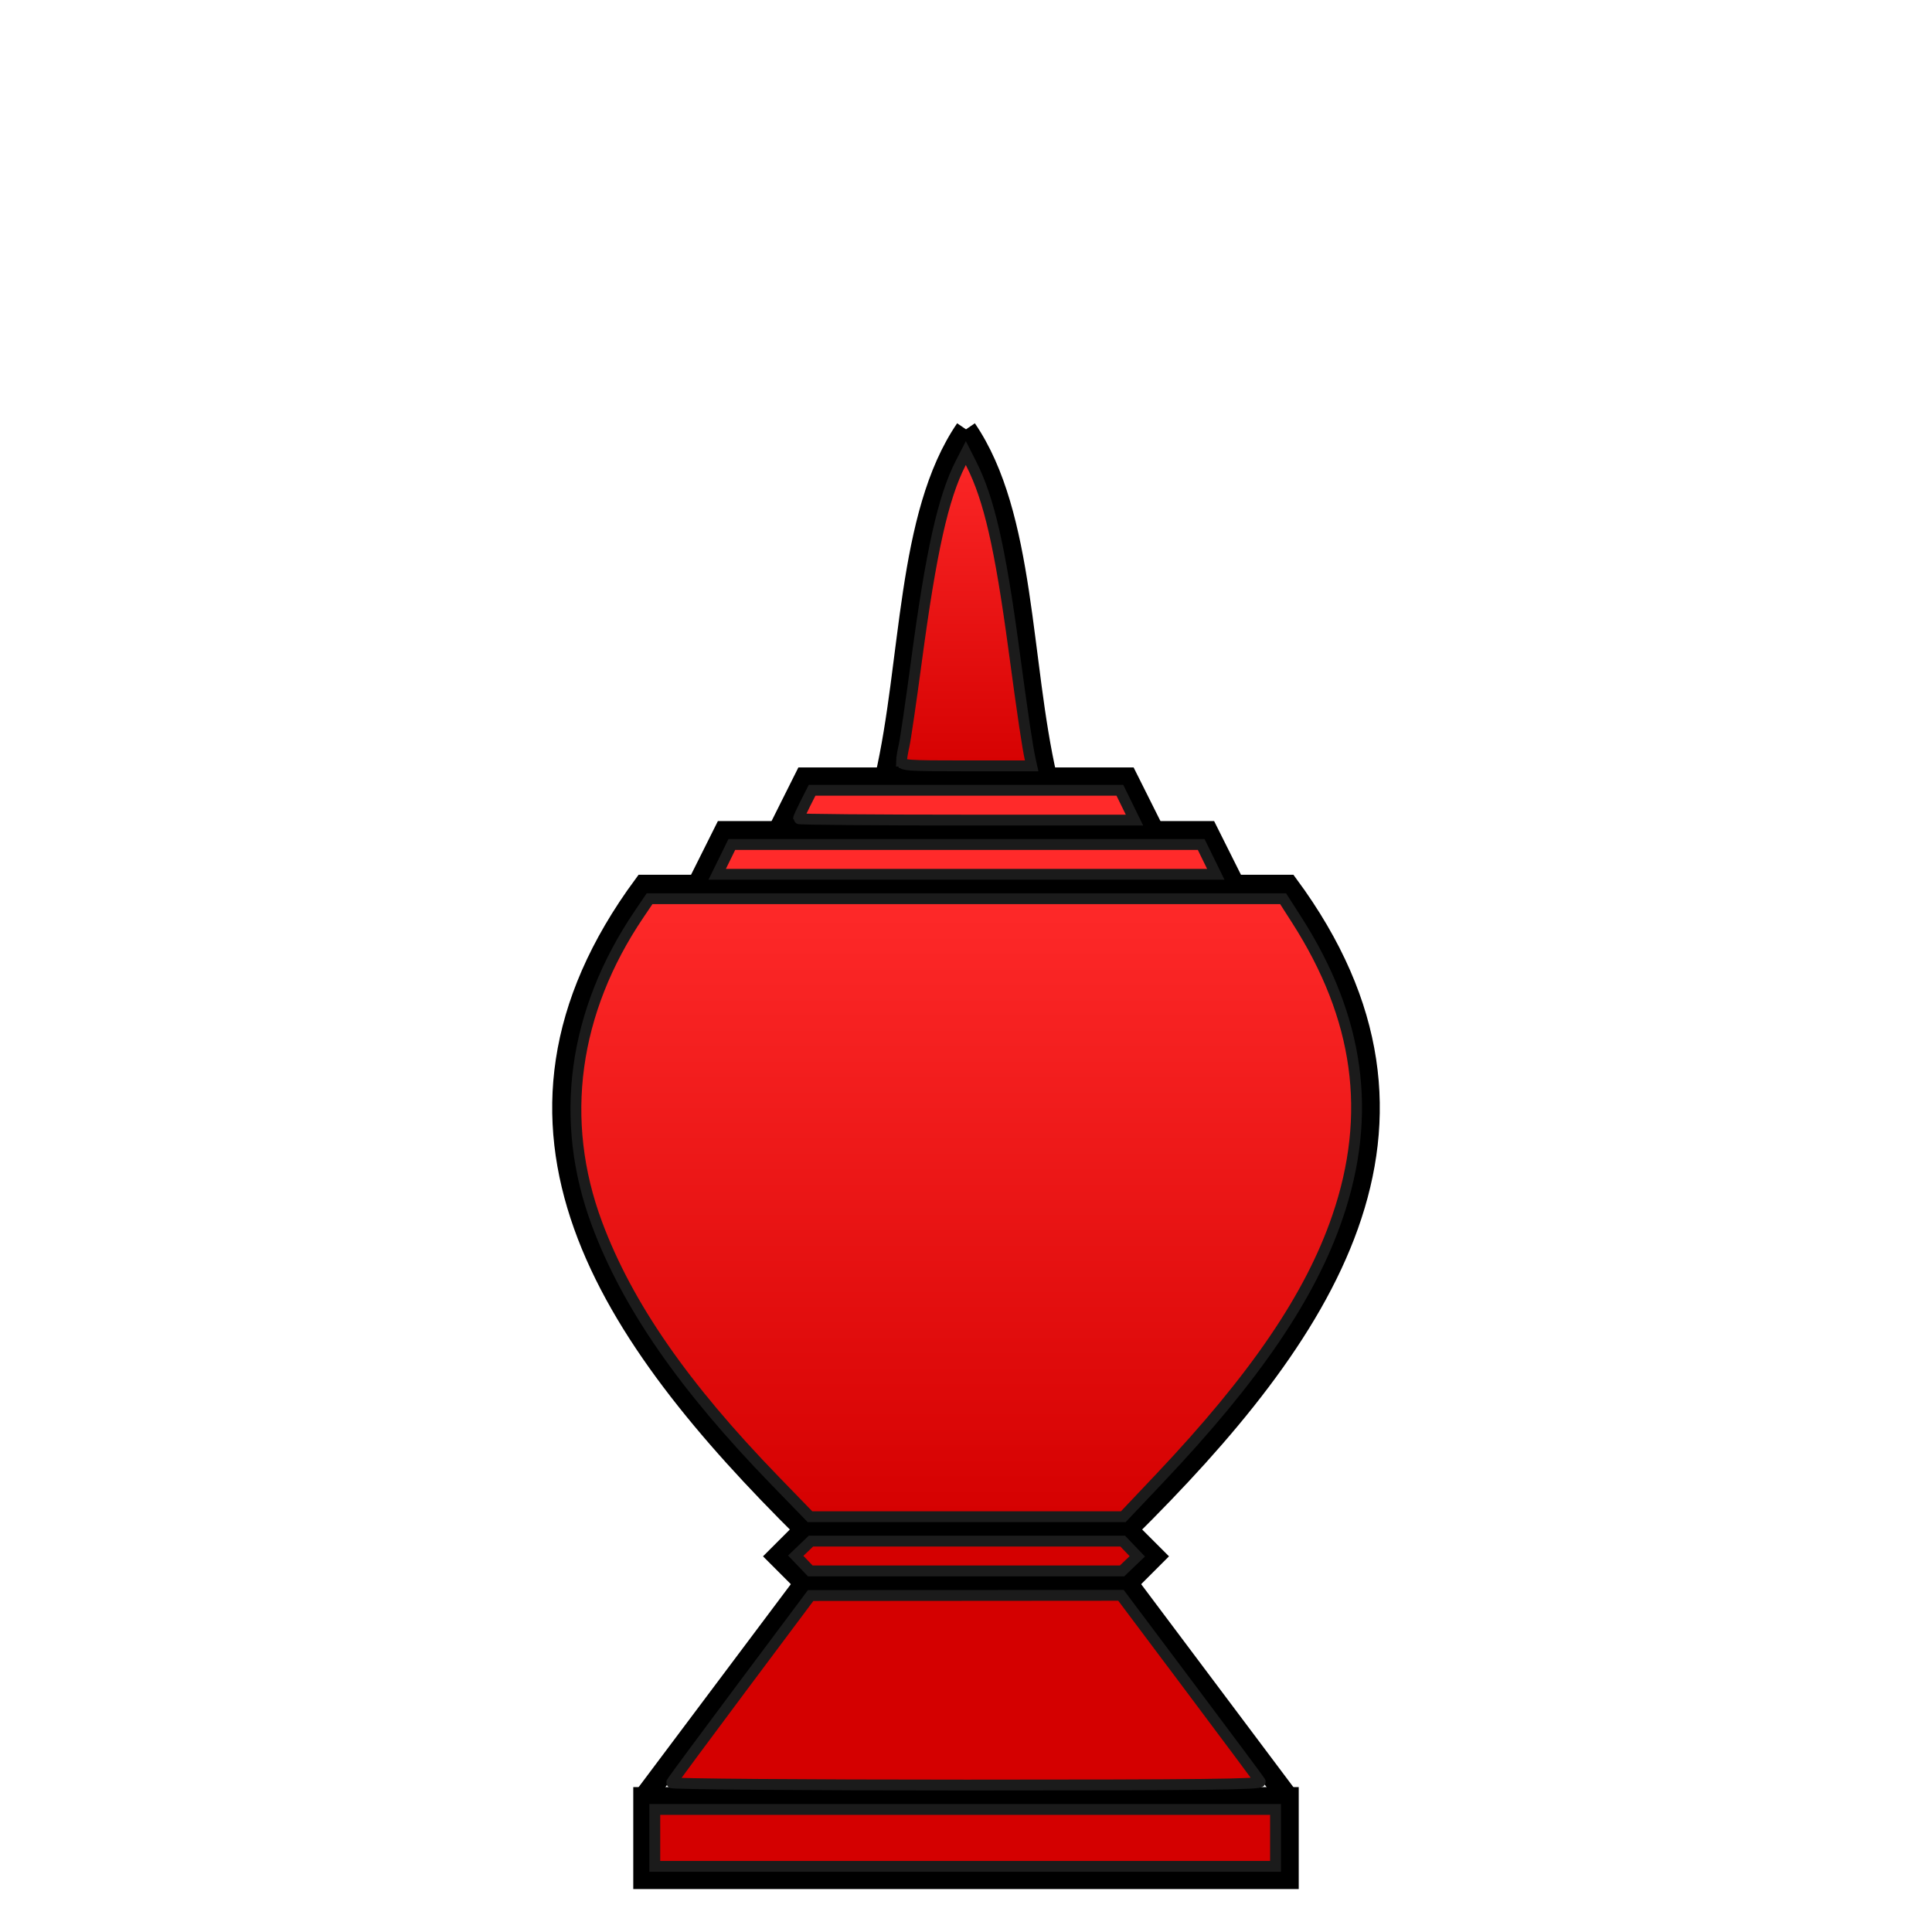
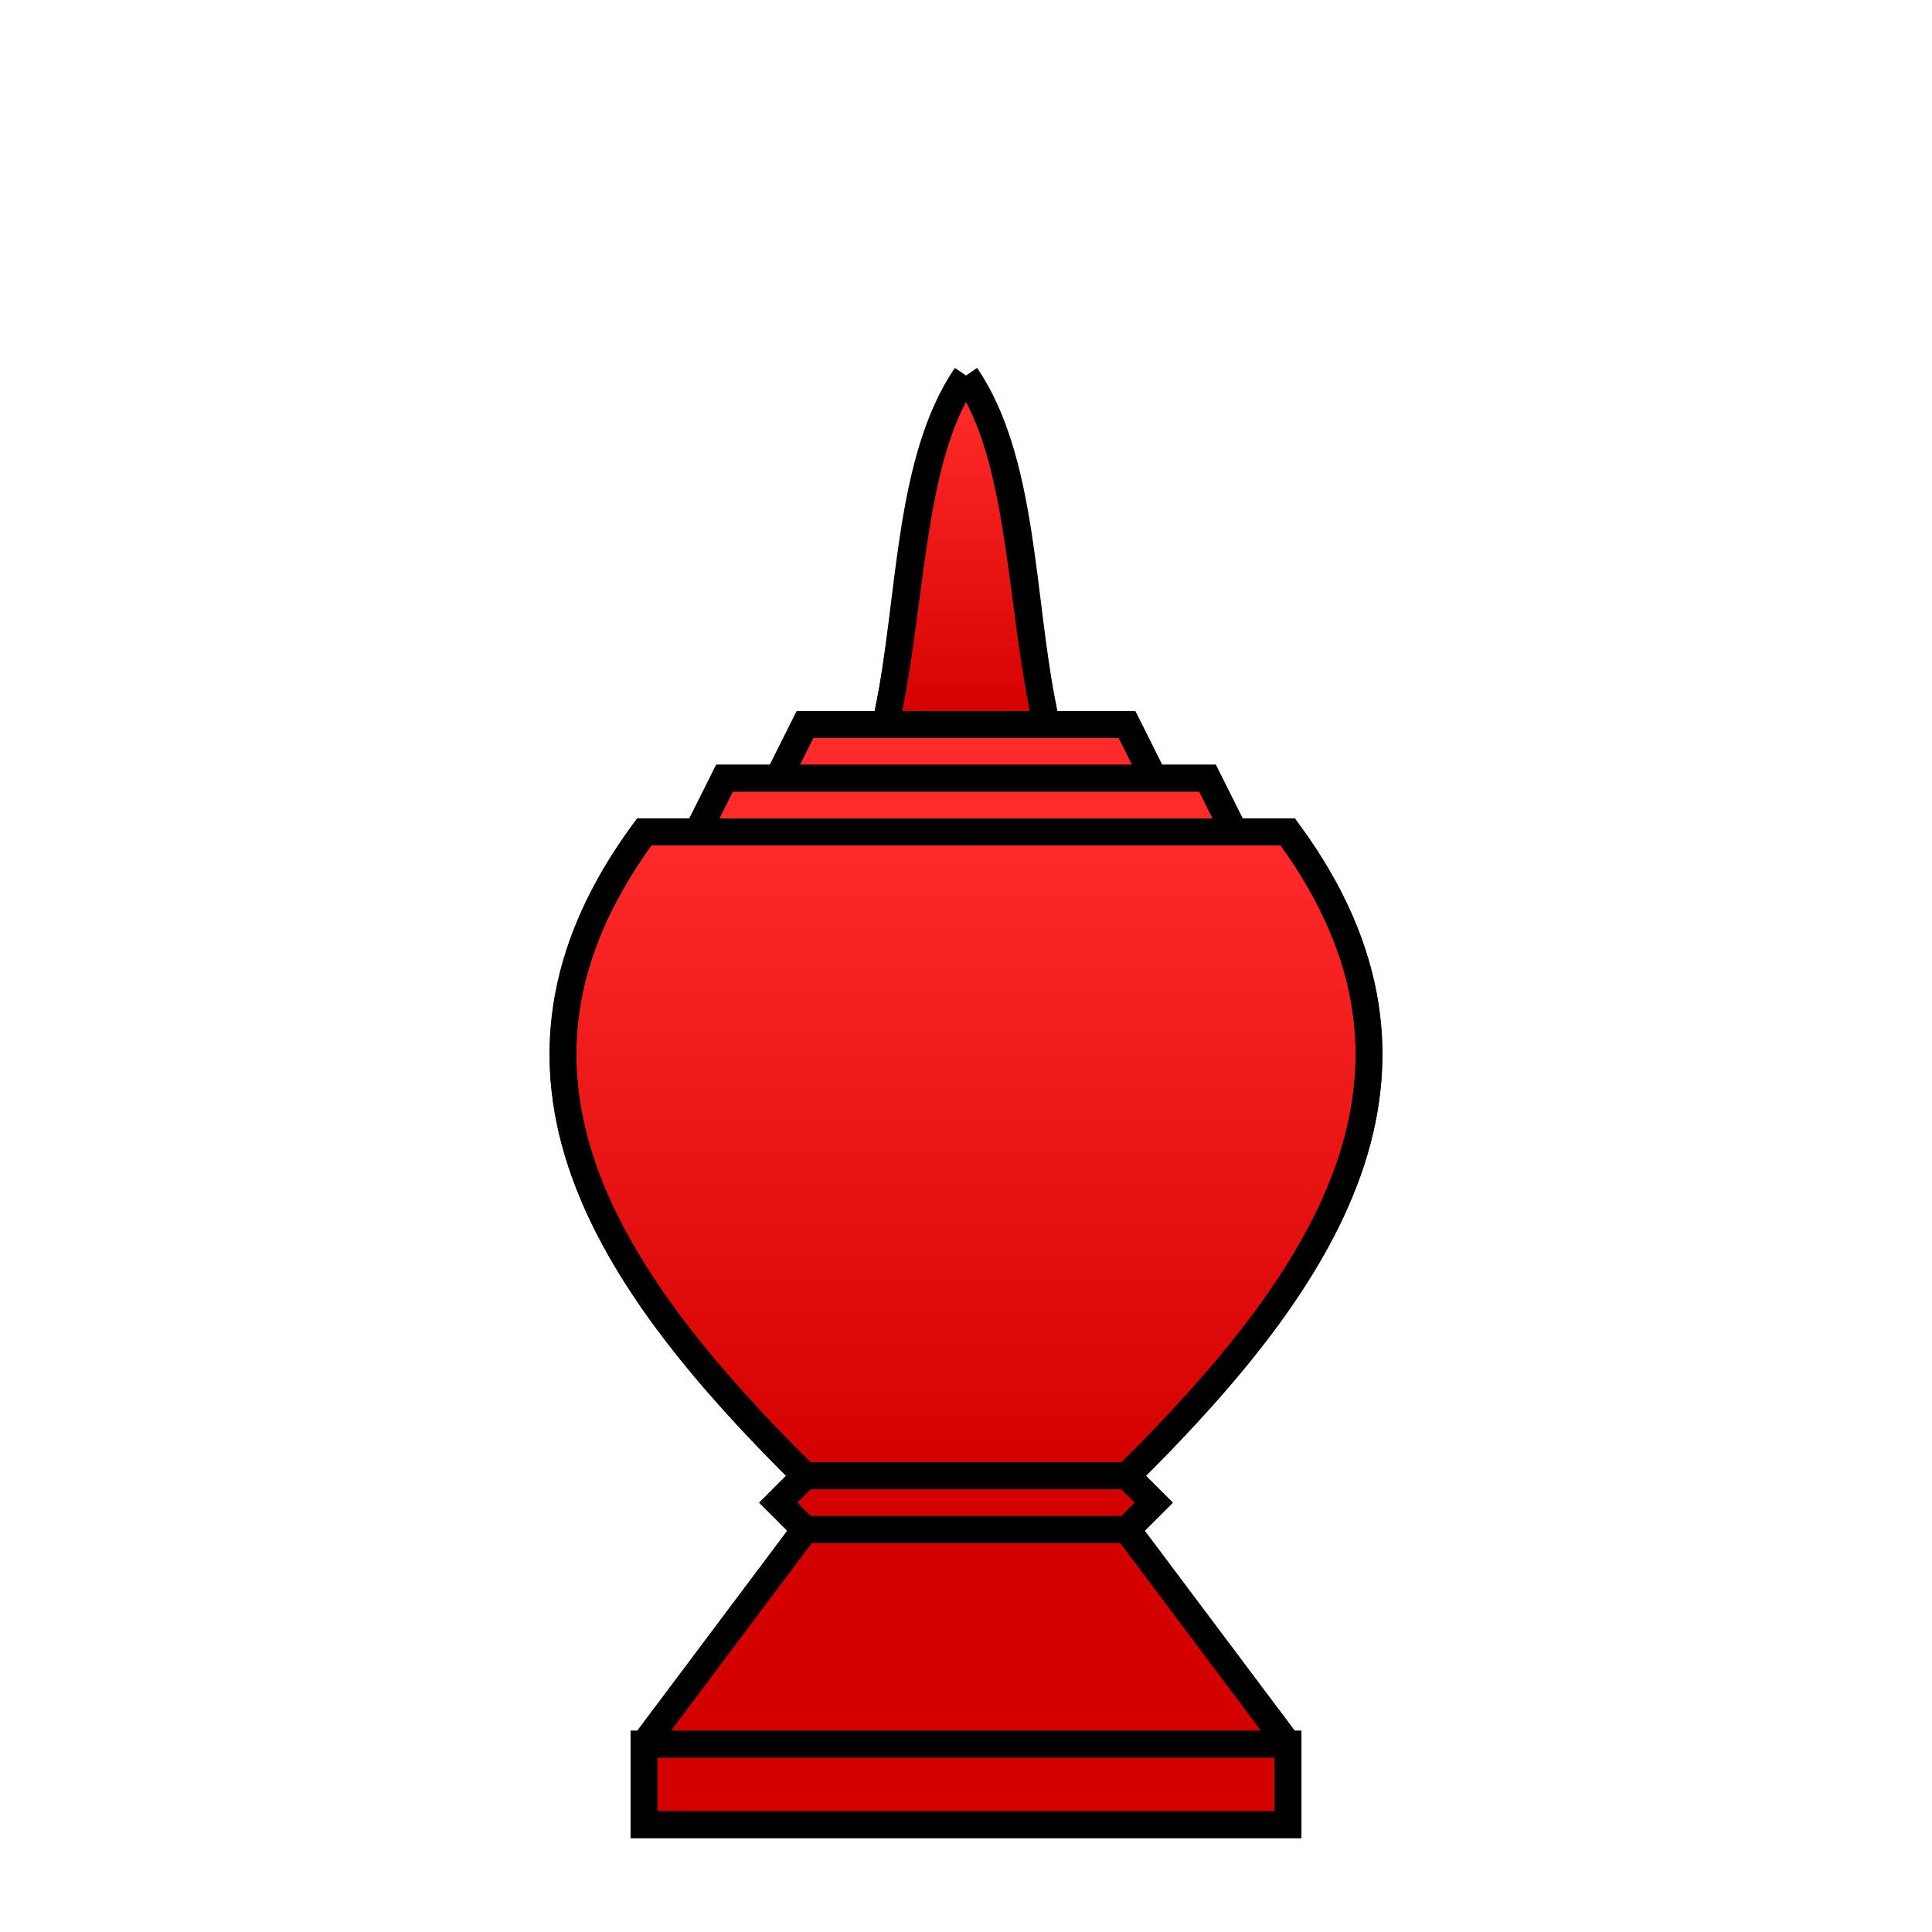
<svg xmlns="http://www.w3.org/2000/svg" xmlns:xlink="http://www.w3.org/1999/xlink" width="360" height="360" viewBox="0 0 95.25 95.25" version="1.1" id="svg8">
  <defs id="defs2">
-     <linearGradient id="linearGradient1643">
-       <stop style="stop-color:#ff2a2a;stop-opacity:1" offset="0" id="stop1639" />
-       <stop style="stop-color:#d40000;stop-opacity:1" offset="1" id="stop1641" />
+     <linearGradient id="linearGradient2528">
+       <stop id="stop2524" offset="0" style="stop-color:#ff2a2a;stop-opacity:1" />
+       <stop id="stop2526" offset="1" style="stop-color:#d40000;stop-opacity:1" />
    </linearGradient>
-     <linearGradient id="linearGradient1635">
-       <stop style="stop-color:#ff2a2a;stop-opacity:1" offset="0" id="stop1631" />
-       <stop style="stop-color:#d40000;stop-opacity:1" offset="1" id="stop1633" />
+     <linearGradient id="linearGradient2491">
+       <stop style="stop-color:#ff2a2a;stop-opacity:1" offset="0" id="stop2487" />
+       <stop style="stop-color:#d40000;stop-opacity:1" offset="1" id="stop2489" />
    </linearGradient>
-     <linearGradient xlink:href="#linearGradient1635" id="linearGradient1637" x1="180" y1="165" x2="180" y2="285" gradientUnits="userSpaceOnUse" />
-     <linearGradient xlink:href="#linearGradient1643" id="linearGradient1645" x1="180" y1="80" x2="180" y2="145" gradientUnits="userSpaceOnUse" />
+     <linearGradient xlink:href="#linearGradient2491" id="linearGradient2493" x1="180" y1="155" x2="180" y2="275" gradientUnits="userSpaceOnUse" />
+     <linearGradient xlink:href="#linearGradient2528" id="linearGradient2503" x1="180" y1="75" x2="180" y2="135" gradientUnits="userSpaceOnUse" />
  </defs>
-   <g id="layer1" transform="translate(0,-201.75)">
-     <path style="fill:none;stroke:#000000;stroke-width:1.058;stroke-miterlimit:4;stroke-dasharray:none" d="M 47.625,294.354 H 31.75 v -3.969 h 15.875" id="path180" />
-     <path style="fill:none;stroke:#000000;stroke-width:1.058;stroke-miterlimit:4;stroke-dasharray:none" d="m 31.75,290.385 7.938,-10.583" id="path184" />
-     <path style="fill:none;stroke:#000000;stroke-width:1.058;stroke-miterlimit:4;stroke-dasharray:none" d="M 47.625,279.802 H 39.688 l -1.323,-1.323 1.323,-1.323 h 7.937" id="path186" />
-     <path style="fill:none;stroke:#000000;stroke-width:1.058;stroke-miterlimit:4;stroke-dasharray:none" d="m 39.688,277.156 c -9.675,-9.581 -16.711,-19.851 -7.938,-31.75 h 15.875" id="path194" />
-     <path style="fill:none;stroke:#000000;stroke-width:1.058;stroke-linecap:butt;stroke-linejoin:miter;stroke-miterlimit:4;stroke-dasharray:none;stroke-opacity:1" d="m 34.396,245.406 1.323,-2.646 H 47.625" id="path196" />
-     <path style="fill:none;stroke:#000000;stroke-width:1.058;stroke-linecap:butt;stroke-linejoin:miter;stroke-miterlimit:4;stroke-dasharray:none;stroke-opacity:1" d="M 38.365,242.76 39.688,240.115 H 47.625" id="path198" />
-     <path style="fill:none;stroke:#000000;stroke-width:1.058;stroke-linecap:butt;stroke-linejoin:miter;stroke-miterlimit:4;stroke-dasharray:none;stroke-opacity:1" d="m 43.656,240.115 c 1.322,-5.733 1.061,-12.951 3.969,-17.198" id="path200" />
-     <path style="fill:none;stroke:#000000;stroke-width:1.058;stroke-miterlimit:4;stroke-dasharray:none" d="M 47.625,294.354 H 63.5 v -3.969 H 47.625" id="path180-3" />
-     <path style="fill:none;stroke:#000000;stroke-width:1.058;stroke-miterlimit:4;stroke-dasharray:none" d="M 63.5,290.385 55.562,279.802" id="path184-6" />
-     <path style="fill:none;stroke:#000000;stroke-width:1.058;stroke-miterlimit:4;stroke-dasharray:none" d="M 47.625,279.802 H 55.562 l 1.323,-1.323 -1.323,-1.323 h -7.937" id="path186-0" />
-     <path style="fill:none;stroke:#000000;stroke-width:1.058;stroke-miterlimit:4;stroke-dasharray:none" d="m 55.562,277.156 c 9.675,-9.581 16.711,-19.851 7.938,-31.75 H 47.625" id="path194-6" />
-     <path style="fill:none;stroke:#000000;stroke-width:1.058;stroke-linecap:butt;stroke-linejoin:miter;stroke-miterlimit:4;stroke-dasharray:none;stroke-opacity:1" d="M 60.854,245.406 59.531,242.76 H 47.625" id="path196-2" />
-     <path style="fill:none;stroke:#000000;stroke-width:1.058;stroke-linecap:butt;stroke-linejoin:miter;stroke-miterlimit:4;stroke-dasharray:none;stroke-opacity:1" d="M 56.885,242.76 55.562,240.115 H 47.625" id="path198-6" />
-     <path style="fill:none;stroke:#000000;stroke-width:1.058;stroke-linecap:butt;stroke-linejoin:miter;stroke-miterlimit:4;stroke-dasharray:none;stroke-opacity:1" d="m 51.594,240.115 c -1.322,-5.733 -1.061,-12.951 -3.969,-17.198" id="path200-1" />
-     <path style="fill:url(#linearGradient1637);stroke:#1b1b1b;stroke-width:2.02;stroke-miterlimit:4;stroke-dasharray:none;stroke-opacity:1;fill-opacity:1" d="m 144.424,275.913 c -17.048,-17.573 -27.488,-32.634 -33.178,-47.866 -7.208,-19.293 -4.465,-39.506 7.828,-57.683 l 1.964,-2.904 h 59.026 59.026 l 2.508,3.914 c 11.712,18.282 14.18,36.252 7.61,55.425 -5.058,14.761 -15.343,29.875 -33.085,48.621 l -6.812,7.197 H 180.12 150.928 Z" id="path1613" transform="matrix(0.2645833,0,0,0.2645833,0,201.75)" />
-     <path style="fill:#ff2a2a;stroke:#1b1b1b;stroke-width:2.02;stroke-miterlimit:4;stroke-dasharray:none;stroke-opacity:1" d="m 135.001,160.136 1.362,-2.778 h 43.731 43.731 l 1.362,2.778 1.362,2.778 h -46.456 -46.456 z" id="path1615" transform="matrix(0.2645833,0,0,0.2645833,0,201.75)" />
-     <path style="fill:#ff2a2a;stroke:#1b1b1b;stroke-width:2.02;stroke-miterlimit:4;stroke-dasharray:none;stroke-opacity:1" d="m 148.78,152.543 c 0,-0.148 0.572,-1.398 1.271,-2.778 l 1.271,-2.509 h 28.676 28.676 l 1.362,2.778 1.362,2.778 h -31.309 c -17.22,0 -31.309,-0.121 -31.309,-0.269 z" id="path1617" transform="matrix(0.2645833,0,0,0.2645833,0,201.75)" />
-     <path style="fill:url(#linearGradient1645);stroke:#1b1b1b;stroke-width:2.02;stroke-miterlimit:4;stroke-dasharray:none;stroke-opacity:1;fill-opacity:1" d="m 167.985,141.827 c 0.007,-0.486 0.223,-1.797 0.481,-2.914 0.258,-1.116 1.289,-8.162 2.292,-15.657 2.75,-20.556 4.998,-30.623 8.258,-36.977 l 0.953,-1.857 1.011,1.997 c 3.317,6.552 5.369,15.491 7.949,34.628 1.717,12.734 2.506,18.033 3.056,20.528 l 0.251,1.136 h -12.131 c -11.222,0 -12.131,-0.066 -12.119,-0.884 z" id="path1619" transform="matrix(0.2645833,0,0,0.2645833,0,201.75)" />
-     <path style="fill:#d40000;stroke:#1b1b1b;stroke-width:2.02;stroke-miterlimit:4;stroke-dasharray:none;stroke-opacity:1" d="m 125.126,332.184 c 0.093,-0.239 5.964,-8.185 13.048,-17.657 l 12.879,-17.221 28.91,-0.021 28.91,-0.021 12.786,17.046 c 7.032,9.375 12.958,17.33 13.168,17.678 0.304,0.504 -10.777,0.631 -54.744,0.631 -30.656,0 -55.05,-0.193 -54.957,-0.435 z" id="path1625" transform="matrix(0.2645833,0,0,0.2645833,0,201.75)" />
-     <path style="fill:#d40000;stroke:#1b1b1b;stroke-width:2.02;stroke-miterlimit:4;stroke-dasharray:none;stroke-opacity:1" d="m 149.63,291.299 -1.359,-1.419 1.419,-1.359 1.419,-1.359 h 29.046 29.046 l 1.359,1.419 1.359,1.419 -1.419,1.359 -1.419,1.359 h -29.046 -29.046 z" id="path1627" transform="matrix(0.2645833,0,0,0.2645833,0,201.75)" />
-     <path style="fill:#d40000;stroke:#1b1b1b;stroke-width:2.02;stroke-miterlimit:4;stroke-dasharray:none;stroke-opacity:1" d="m 122.011,342.468 v -5.303 h 57.831 57.831 v 5.303 5.303 h -57.831 -57.831 z" id="path1629" transform="matrix(0.2645833,0,0,0.2645833,0,201.75)" />
+   <g id="layer4" style="display:inline">
+     <path style="color:#000000;font-style:normal;font-variant:normal;font-weight:normal;font-stretch:normal;font-size:medium;line-height:normal;font-family:sans-serif;font-variant-ligatures:normal;font-variant-position:normal;font-variant-caps:normal;font-variant-numeric:normal;font-variant-alternates:normal;font-feature-settings:normal;text-indent:0;text-align:start;text-decoration:none;text-decoration-line:none;text-decoration-style:solid;text-decoration-color:#000000;letter-spacing:normal;word-spacing:normal;text-transform:none;writing-mode:lr-tb;direction:ltr;text-orientation:mixed;dominant-baseline:auto;baseline-shift:baseline;text-anchor:start;white-space:normal;shape-padding:0;clip-rule:nonzero;display:inline;overflow:visible;visibility:visible;opacity:1;isolation:auto;mix-blend-mode:normal;color-interpolation:sRGB;color-interpolation-filters:linearRGB;solid-color:#000000;solid-opacity:1;vector-effect:none;fill:#000000;fill-opacity:1;fill-rule:nonzero;stroke:none;stroke-width:5;stroke-linecap:butt;stroke-linejoin:miter;stroke-miterlimit:4;stroke-dasharray:none;stroke-dashoffset:0;stroke-opacity:1;color-rendering:auto;image-rendering:auto;shape-rendering:auto;text-rendering:auto;enable-background:accumulate" d="m 177.941,68.586 c -11.421,16.68 -10.579,43.041 -14.969,63.912 h -14.516 l -5,10.002 h -10 l -5,10.002 h -9.719 l -0.754,1.012 c -16.974,23.02 -18.788,45.12 -11.486,65.611 7.065,19.826 22.334,38.211 39.971,55.875 l -5.002,5.002 5.232,5.232 L 118.748,322.5 h -1.25 v 19.998 H 180 242.502 V 322.5 h -1.25 L 213.301,285.234 218.533,280.002 213.531,275 c 17.636,-17.664 32.906,-36.049 39.971,-55.875 7.302,-20.491 5.487,-42.592 -11.486,-65.611 l -0.754,-1.012 h -9.719 l -5,-10.002 h -10 l -5,-10.002 h -14.516 c -4.389,-20.871 -3.548,-47.232 -14.969,-63.912 L 180,70 Z" id="path2475" transform="scale(0.2645833)" />
+   </g>
+   <g id="layer5">
+     <path style="color:#000000;font-style:normal;font-variant:normal;font-weight:normal;font-stretch:normal;font-size:medium;line-height:normal;font-family:sans-serif;font-variant-ligatures:normal;font-variant-position:normal;font-variant-caps:normal;font-variant-numeric:normal;font-variant-alternates:normal;font-feature-settings:normal;text-indent:0;text-align:start;text-decoration:none;text-decoration-line:none;text-decoration-style:solid;text-decoration-color:#000000;letter-spacing:normal;word-spacing:normal;text-transform:none;writing-mode:lr-tb;direction:ltr;text-orientation:mixed;dominant-baseline:auto;baseline-shift:baseline;text-anchor:start;white-space:normal;shape-padding:0;clip-rule:nonzero;display:inline;overflow:visible;visibility:visible;opacity:1;isolation:auto;mix-blend-mode:normal;color-interpolation:sRGB;color-interpolation-filters:linearRGB;solid-color:#000000;solid-opacity:1;vector-effect:none;fill:url(#linearGradient2503);fill-opacity:1;fill-rule:nonzero;stroke:none;stroke-width:5;stroke-linecap:butt;stroke-linejoin:miter;stroke-miterlimit:4;stroke-dasharray:none;stroke-dashoffset:0;stroke-opacity:1;color-rendering:auto;image-rendering:auto;shape-rendering:auto;text-rendering:auto;enable-background:accumulate" d="m 180,74.869 c 7.672,14.622 7.836,37.709 11.912,57.629 H 180 168.088 C 172.164,112.578 172.328,89.491 180,74.869 Z" id="path2473" transform="scale(0.2645833)" />
+     <path style="color:#000000;font-style:normal;font-variant:normal;font-weight:normal;font-stretch:normal;font-size:medium;line-height:normal;font-family:sans-serif;font-variant-ligatures:normal;font-variant-position:normal;font-variant-caps:normal;font-variant-numeric:normal;font-variant-alternates:normal;font-feature-settings:normal;text-indent:0;text-align:start;text-decoration:none;text-decoration-line:none;text-decoration-style:solid;text-decoration-color:#000000;letter-spacing:normal;word-spacing:normal;text-transform:none;writing-mode:lr-tb;direction:ltr;text-orientation:mixed;dominant-baseline:auto;baseline-shift:baseline;text-anchor:start;white-space:normal;shape-padding:0;clip-rule:nonzero;display:inline;overflow:visible;visibility:visible;opacity:1;isolation:auto;mix-blend-mode:normal;color-interpolation:sRGB;color-interpolation-filters:linearRGB;solid-color:#000000;solid-opacity:1;vector-effect:none;fill:#ff2a2a;fill-opacity:1;fill-rule:nonzero;stroke:none;stroke-width:5;stroke-linecap:butt;stroke-linejoin:miter;stroke-miterlimit:4;stroke-dasharray:none;stroke-dashoffset:0;stroke-opacity:1;color-rendering:auto;image-rendering:auto;shape-rendering:auto;text-rendering:auto;enable-background:accumulate" d="M 151.543,137.502 H 180 208.457 L 210.955,142.5 H 180 149.045 Z" id="path2471" transform="scale(0.2645833)" />
+     <path style="color:#000000;font-style:normal;font-variant:normal;font-weight:normal;font-stretch:normal;font-size:medium;line-height:normal;font-family:sans-serif;font-variant-ligatures:normal;font-variant-position:normal;font-variant-caps:normal;font-variant-numeric:normal;font-variant-alternates:normal;font-feature-settings:normal;text-indent:0;text-align:start;text-decoration:none;text-decoration-line:none;text-decoration-style:solid;text-decoration-color:#000000;letter-spacing:normal;word-spacing:normal;text-transform:none;writing-mode:lr-tb;direction:ltr;text-orientation:mixed;dominant-baseline:auto;baseline-shift:baseline;text-anchor:start;white-space:normal;shape-padding:0;clip-rule:nonzero;display:inline;overflow:visible;visibility:visible;opacity:1;isolation:auto;mix-blend-mode:normal;color-interpolation:sRGB;color-interpolation-filters:linearRGB;solid-color:#000000;solid-opacity:1;vector-effect:none;fill:#ff2a2a;fill-opacity:1;fill-rule:nonzero;stroke:none;stroke-width:5;stroke-linecap:butt;stroke-linejoin:miter;stroke-miterlimit:4;stroke-dasharray:none;stroke-dashoffset:0;stroke-opacity:1;color-rendering:auto;image-rendering:auto;shape-rendering:auto;text-rendering:auto;enable-background:accumulate" d="M 136.543,147.498 H 180 223.457 l 2.498,5.004 H 180 134.045 Z" id="path2469" transform="scale(0.2645833)" />
+     <path style="color:#000000;font-style:normal;font-variant:normal;font-weight:normal;font-stretch:normal;font-size:medium;line-height:normal;font-family:sans-serif;font-variant-ligatures:normal;font-variant-position:normal;font-variant-caps:normal;font-variant-numeric:normal;font-variant-alternates:normal;font-feature-settings:normal;text-indent:0;text-align:start;text-decoration:none;text-decoration-line:none;text-decoration-style:solid;text-decoration-color:#000000;letter-spacing:normal;word-spacing:normal;text-transform:none;writing-mode:lr-tb;direction:ltr;text-orientation:mixed;dominant-baseline:auto;baseline-shift:baseline;text-anchor:start;white-space:normal;shape-padding:0;clip-rule:nonzero;display:inline;overflow:visible;visibility:visible;opacity:1;isolation:auto;mix-blend-mode:normal;color-interpolation:sRGB;color-interpolation-filters:linearRGB;solid-color:#000000;solid-opacity:1;vector-effect:none;fill:url(#linearGradient2493);fill-opacity:1;fill-rule:nonzero;stroke:none;stroke-width:5;stroke-linecap:butt;stroke-linejoin:miter;stroke-miterlimit:4;stroke-dasharray:none;stroke-dashoffset:0;stroke-opacity:1;color-rendering:auto;image-rendering:auto;shape-rendering:auto;text-rendering:auto;enable-background:accumulate" d="M 121.418,157.5 H 180 238.582 c 15.474,21.539 16.947,41.04 10.209,59.949 -6.755,18.956 -21.959,37.274 -39.826,55.053 H 180 151.035 c -17.867,-17.779 -33.071,-36.097 -39.826,-55.053 -6.738,-18.909 -5.265,-38.41 10.209,-59.949 z" id="path2467" transform="scale(0.2645833)" />
+     <path style="color:#000000;font-style:normal;font-variant:normal;font-weight:normal;font-stretch:normal;font-size:medium;line-height:normal;font-family:sans-serif;font-variant-ligatures:normal;font-variant-position:normal;font-variant-caps:normal;font-variant-numeric:normal;font-variant-alternates:normal;font-feature-settings:normal;text-indent:0;text-align:start;text-decoration:none;text-decoration-line:none;text-decoration-style:solid;text-decoration-color:#000000;letter-spacing:normal;word-spacing:normal;text-transform:none;writing-mode:lr-tb;direction:ltr;text-orientation:mixed;dominant-baseline:auto;baseline-shift:baseline;text-anchor:start;white-space:normal;shape-padding:0;clip-rule:nonzero;display:inline;overflow:visible;visibility:visible;opacity:1;isolation:auto;mix-blend-mode:normal;color-interpolation:sRGB;color-interpolation-filters:linearRGB;solid-color:#000000;solid-opacity:1;vector-effect:none;fill:#d40000;fill-opacity:1;fill-rule:nonzero;stroke:none;stroke-width:5;stroke-linecap:butt;stroke-linejoin:miter;stroke-miterlimit:4;stroke-dasharray:none;stroke-dashoffset:0;stroke-opacity:1;color-rendering:auto;image-rendering:auto;shape-rendering:auto;text-rendering:auto;enable-background:accumulate" d="M 151.033,277.5 H 180 208.967 l 2.494,2.496 -2.494,2.502 H 180 151.033 l -2.494,-2.502 z" id="path2465" transform="scale(0.2645833)" />
+     <path style="color:#000000;font-style:normal;font-variant:normal;font-weight:normal;font-stretch:normal;font-size:medium;line-height:normal;font-family:sans-serif;font-variant-ligatures:normal;font-variant-position:normal;font-variant-caps:normal;font-variant-numeric:normal;font-variant-alternates:normal;font-feature-settings:normal;text-indent:0;text-align:start;text-decoration:none;text-decoration-line:none;text-decoration-style:solid;text-decoration-color:#000000;letter-spacing:normal;word-spacing:normal;text-transform:none;writing-mode:lr-tb;direction:ltr;text-orientation:mixed;dominant-baseline:auto;baseline-shift:baseline;text-anchor:start;white-space:normal;shape-padding:0;clip-rule:nonzero;display:inline;overflow:visible;visibility:visible;opacity:1;isolation:auto;mix-blend-mode:normal;color-interpolation:sRGB;color-interpolation-filters:linearRGB;solid-color:#000000;solid-opacity:1;vector-effect:none;fill:#d40000;fill-opacity:1;fill-rule:nonzero;stroke:none;stroke-width:5;stroke-linecap:butt;stroke-linejoin:miter;stroke-miterlimit:4;stroke-dasharray:none;stroke-dashoffset:0;stroke-opacity:1;color-rendering:auto;image-rendering:auto;shape-rendering:auto;text-rendering:auto;enable-background:accumulate" d="M 151.248,287.502 H 180 208.752 L 234.998,322.5 H 180 125.002 Z" id="path2463" transform="scale(0.2645833)" />
+     <path style="color:#000000;font-style:normal;font-variant:normal;font-weight:normal;font-stretch:normal;font-size:medium;line-height:normal;font-family:sans-serif;font-variant-ligatures:normal;font-variant-position:normal;font-variant-caps:normal;font-variant-numeric:normal;font-variant-alternates:normal;font-feature-settings:normal;text-indent:0;text-align:start;text-decoration:none;text-decoration-line:none;text-decoration-style:solid;text-decoration-color:#000000;letter-spacing:normal;word-spacing:normal;text-transform:none;writing-mode:lr-tb;direction:ltr;text-orientation:mixed;dominant-baseline:auto;baseline-shift:baseline;text-anchor:start;white-space:normal;shape-padding:0;clip-rule:nonzero;display:inline;overflow:visible;visibility:visible;opacity:1;isolation:auto;mix-blend-mode:normal;color-interpolation:sRGB;color-interpolation-filters:linearRGB;solid-color:#000000;solid-opacity:1;vector-effect:none;fill:#d40000;fill-opacity:1;fill-rule:nonzero;stroke:none;stroke-width:5;stroke-linecap:butt;stroke-linejoin:miter;stroke-miterlimit:4;stroke-dasharray:none;stroke-dashoffset:0;stroke-opacity:1;color-rendering:auto;image-rendering:auto;shape-rendering:auto;text-rendering:auto;enable-background:accumulate" d="M 122.502,327.498 H 180 237.498 V 337.5 H 180 122.502 Z" id="path2404" transform="scale(0.2645833)" />
+   </g>
+   <g id="layer1" transform="translate(0,-201.75)" style="display:inline">
+     <path style="fill:none;stroke:#000000;stroke-width:1.323;stroke-miterlimit:4;stroke-dasharray:none" d="M 47.625,291.708 H 31.75 v -3.969 h 15.875" id="path180" />
+     <path style="fill:none;stroke:#000000;stroke-width:1.323;stroke-miterlimit:4;stroke-dasharray:none" d="m 31.75,287.74 7.938,-10.583" id="path184" />
+     <path style="fill:none;stroke:#000000;stroke-width:1.323;stroke-miterlimit:4;stroke-dasharray:none" d="m 47.625,277.156 h -7.937 l -1.323,-1.323 1.323,-1.323 h 7.937" id="path186" />
+     <path style="fill:none;stroke:#000000;stroke-width:1.323;stroke-miterlimit:4;stroke-dasharray:none" d="m 39.687,274.51 c -9.675,-9.581 -16.711,-19.851 -7.938,-31.75 h 15.875" id="path194" />
+     <path style="fill:none;stroke:#000000;stroke-width:1.323;stroke-linecap:butt;stroke-linejoin:miter;stroke-miterlimit:4;stroke-dasharray:none;stroke-opacity:1" d="m 34.396,242.76 1.323,-2.646 h 11.906" id="path196" />
+     <path style="fill:none;stroke:#000000;stroke-width:1.323;stroke-linecap:butt;stroke-linejoin:miter;stroke-miterlimit:4;stroke-dasharray:none;stroke-opacity:1" d="m 38.365,240.115 1.323,-2.646 h 7.938" id="path198" />
+     <path style="fill:none;stroke:#000000;stroke-width:1.323;stroke-linecap:butt;stroke-linejoin:miter;stroke-miterlimit:4;stroke-dasharray:none;stroke-opacity:1" d="m 43.656,237.469 c 1.322,-5.733 1.061,-12.951 3.969,-17.198" id="path200" />
+     <path style="fill:none;stroke:#000000;stroke-width:1.323;stroke-miterlimit:4;stroke-dasharray:none" d="m 47.625,291.708 h 15.875 v -3.969 h -15.875" id="path180-3" />
+     <path style="fill:none;stroke:#000000;stroke-width:1.323;stroke-miterlimit:4;stroke-dasharray:none" d="m 63.5,287.74 -7.938,-10.583" id="path184-6" />
+     <path style="fill:none;stroke:#000000;stroke-width:1.323;stroke-miterlimit:4;stroke-dasharray:none" d="m 47.625,277.156 h 7.937 l 1.323,-1.323 -1.323,-1.323 H 47.625" id="path186-0" />
+     <path style="fill:none;stroke:#000000;stroke-width:1.323;stroke-miterlimit:4;stroke-dasharray:none" d="m 55.562,274.51 c 9.675,-9.581 16.711,-19.851 7.938,-31.75 h -15.875" id="path194-6" />
+     <path style="fill:none;stroke:#000000;stroke-width:1.323;stroke-linecap:butt;stroke-linejoin:miter;stroke-miterlimit:4;stroke-dasharray:none;stroke-opacity:1" d="m 60.854,242.76 -1.323,-2.646 h -11.906" id="path196-2" />
+     <path style="fill:none;stroke:#000000;stroke-width:1.323;stroke-linecap:butt;stroke-linejoin:miter;stroke-miterlimit:4;stroke-dasharray:none;stroke-opacity:1" d="m 56.885,240.115 -1.323,-2.646 h -7.938" id="path198-6" />
+     <path style="fill:none;stroke:#000000;stroke-width:1.323;stroke-linecap:butt;stroke-linejoin:miter;stroke-miterlimit:4;stroke-dasharray:none;stroke-opacity:1" d="M 51.594,237.469 C 50.271,231.735 50.533,224.517 47.625,220.271" id="path200-1" />
  </g>
</svg>
